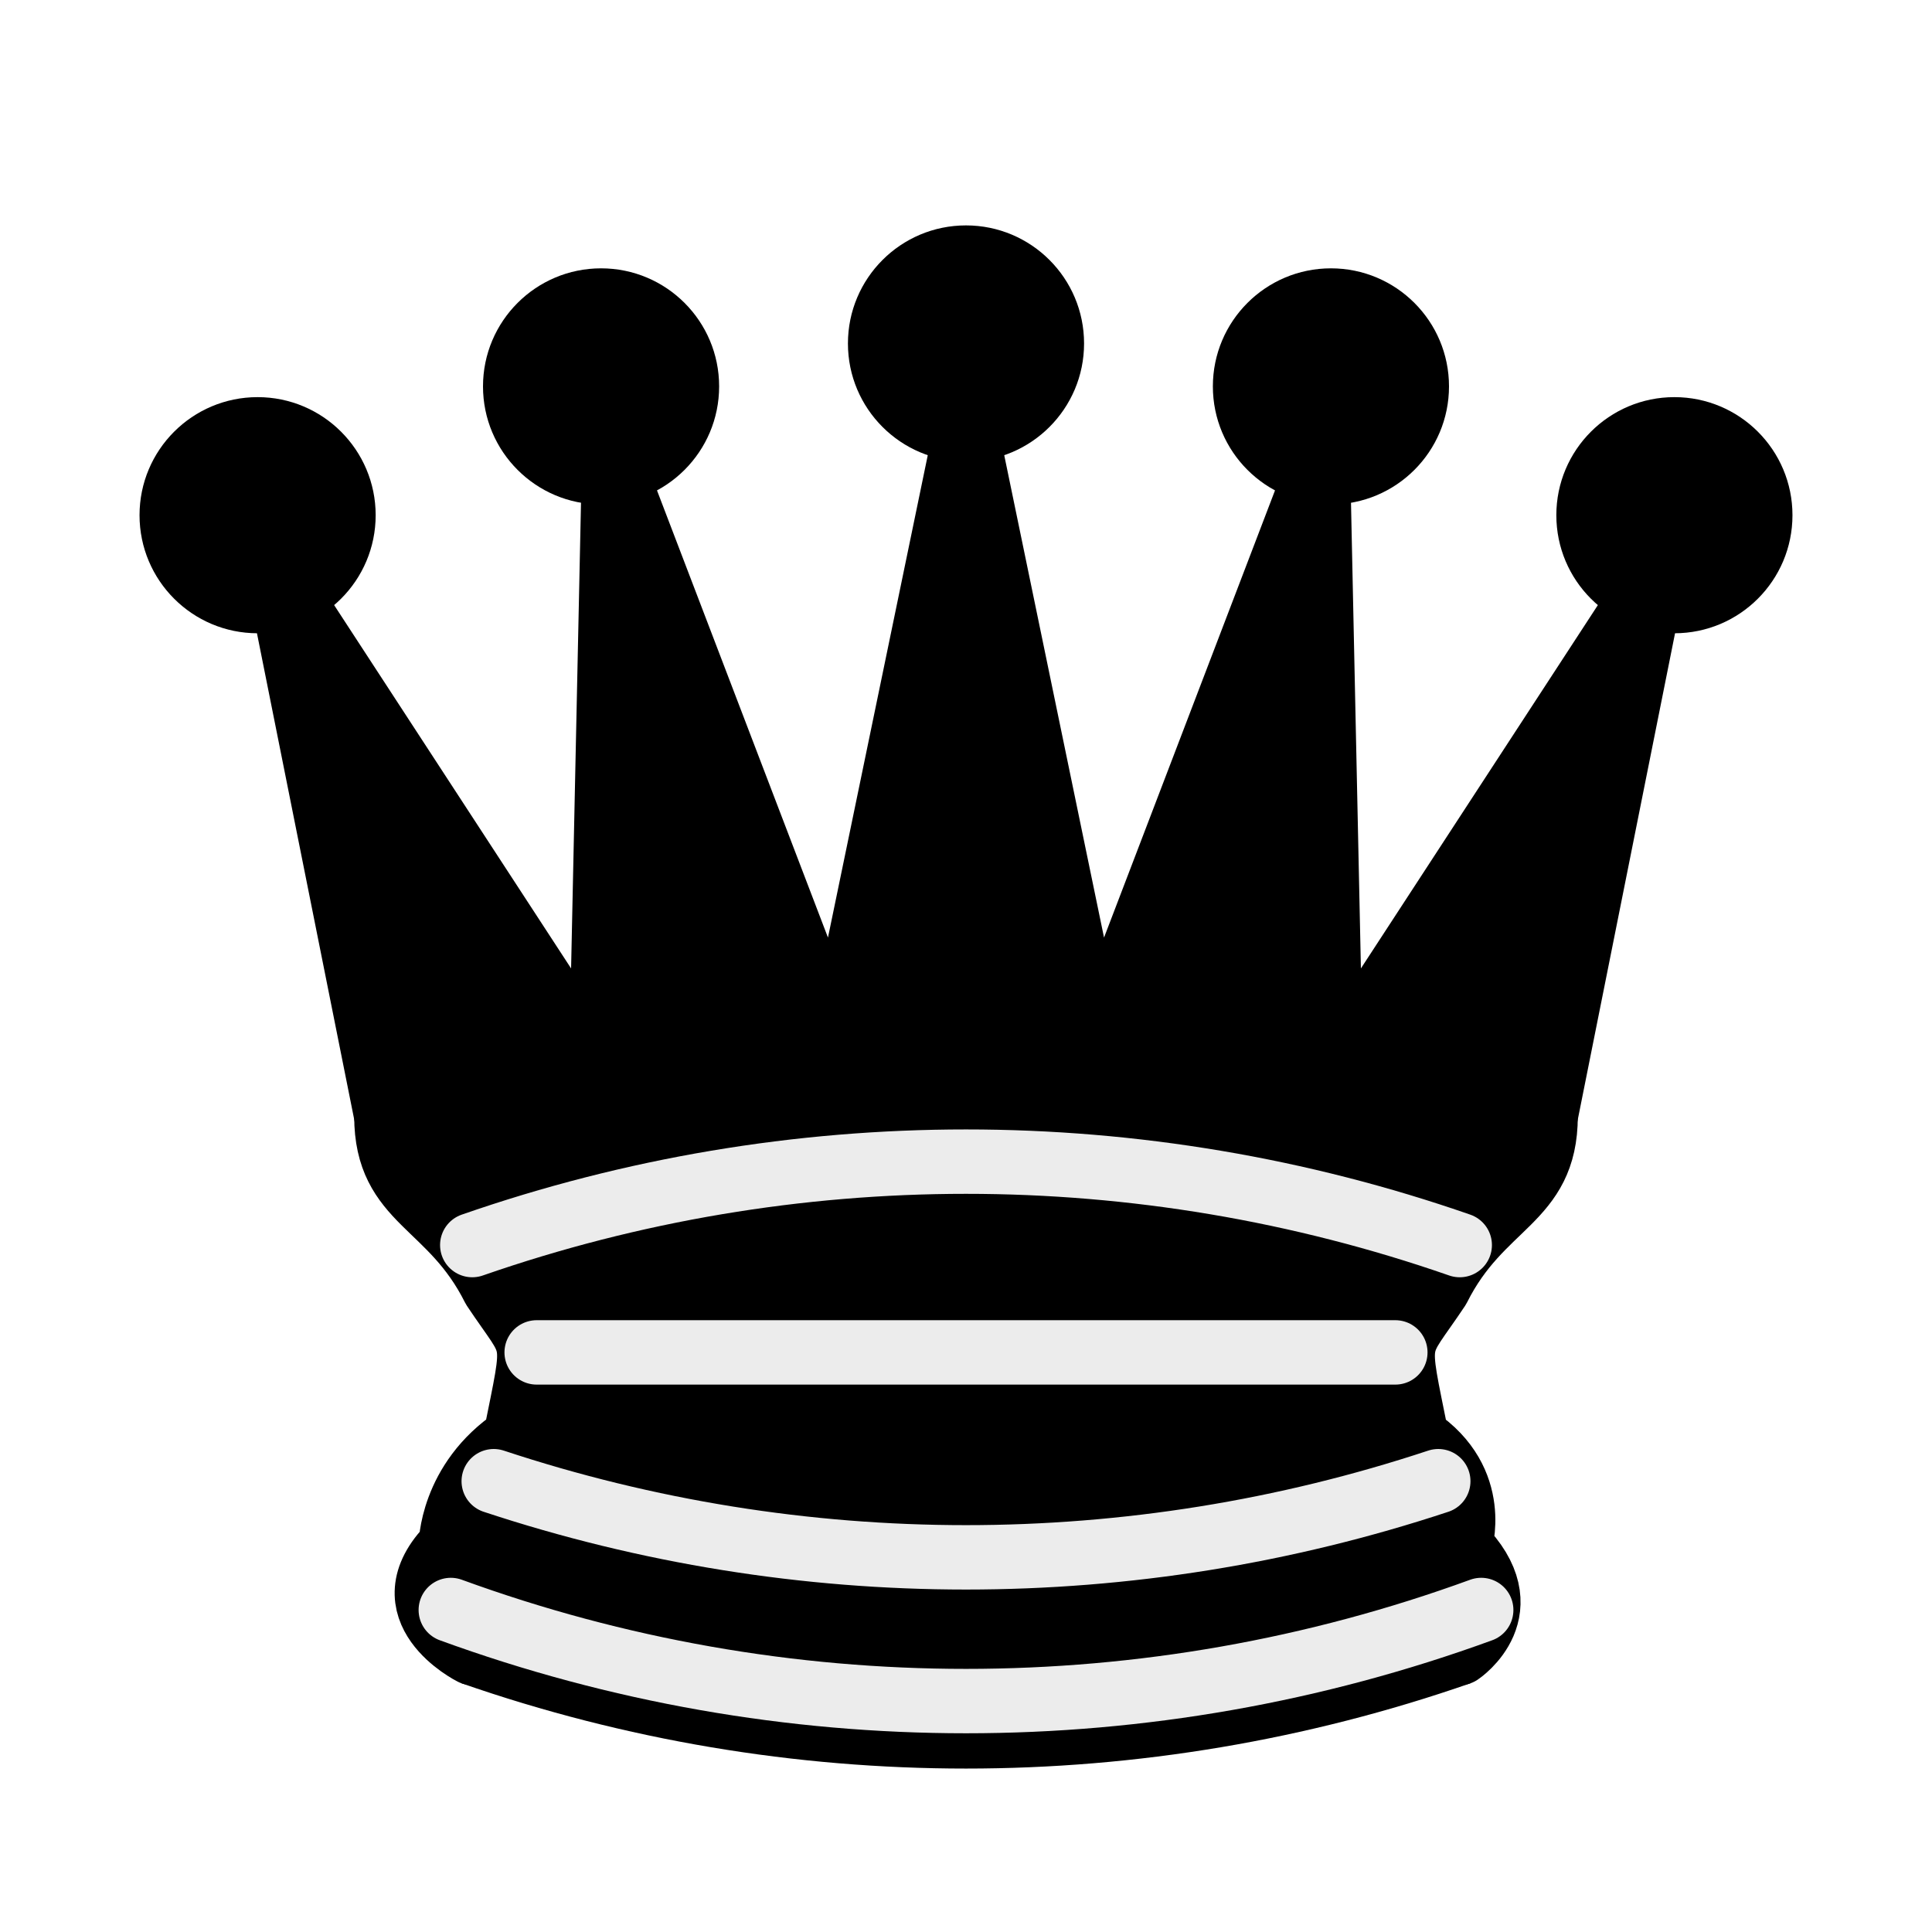
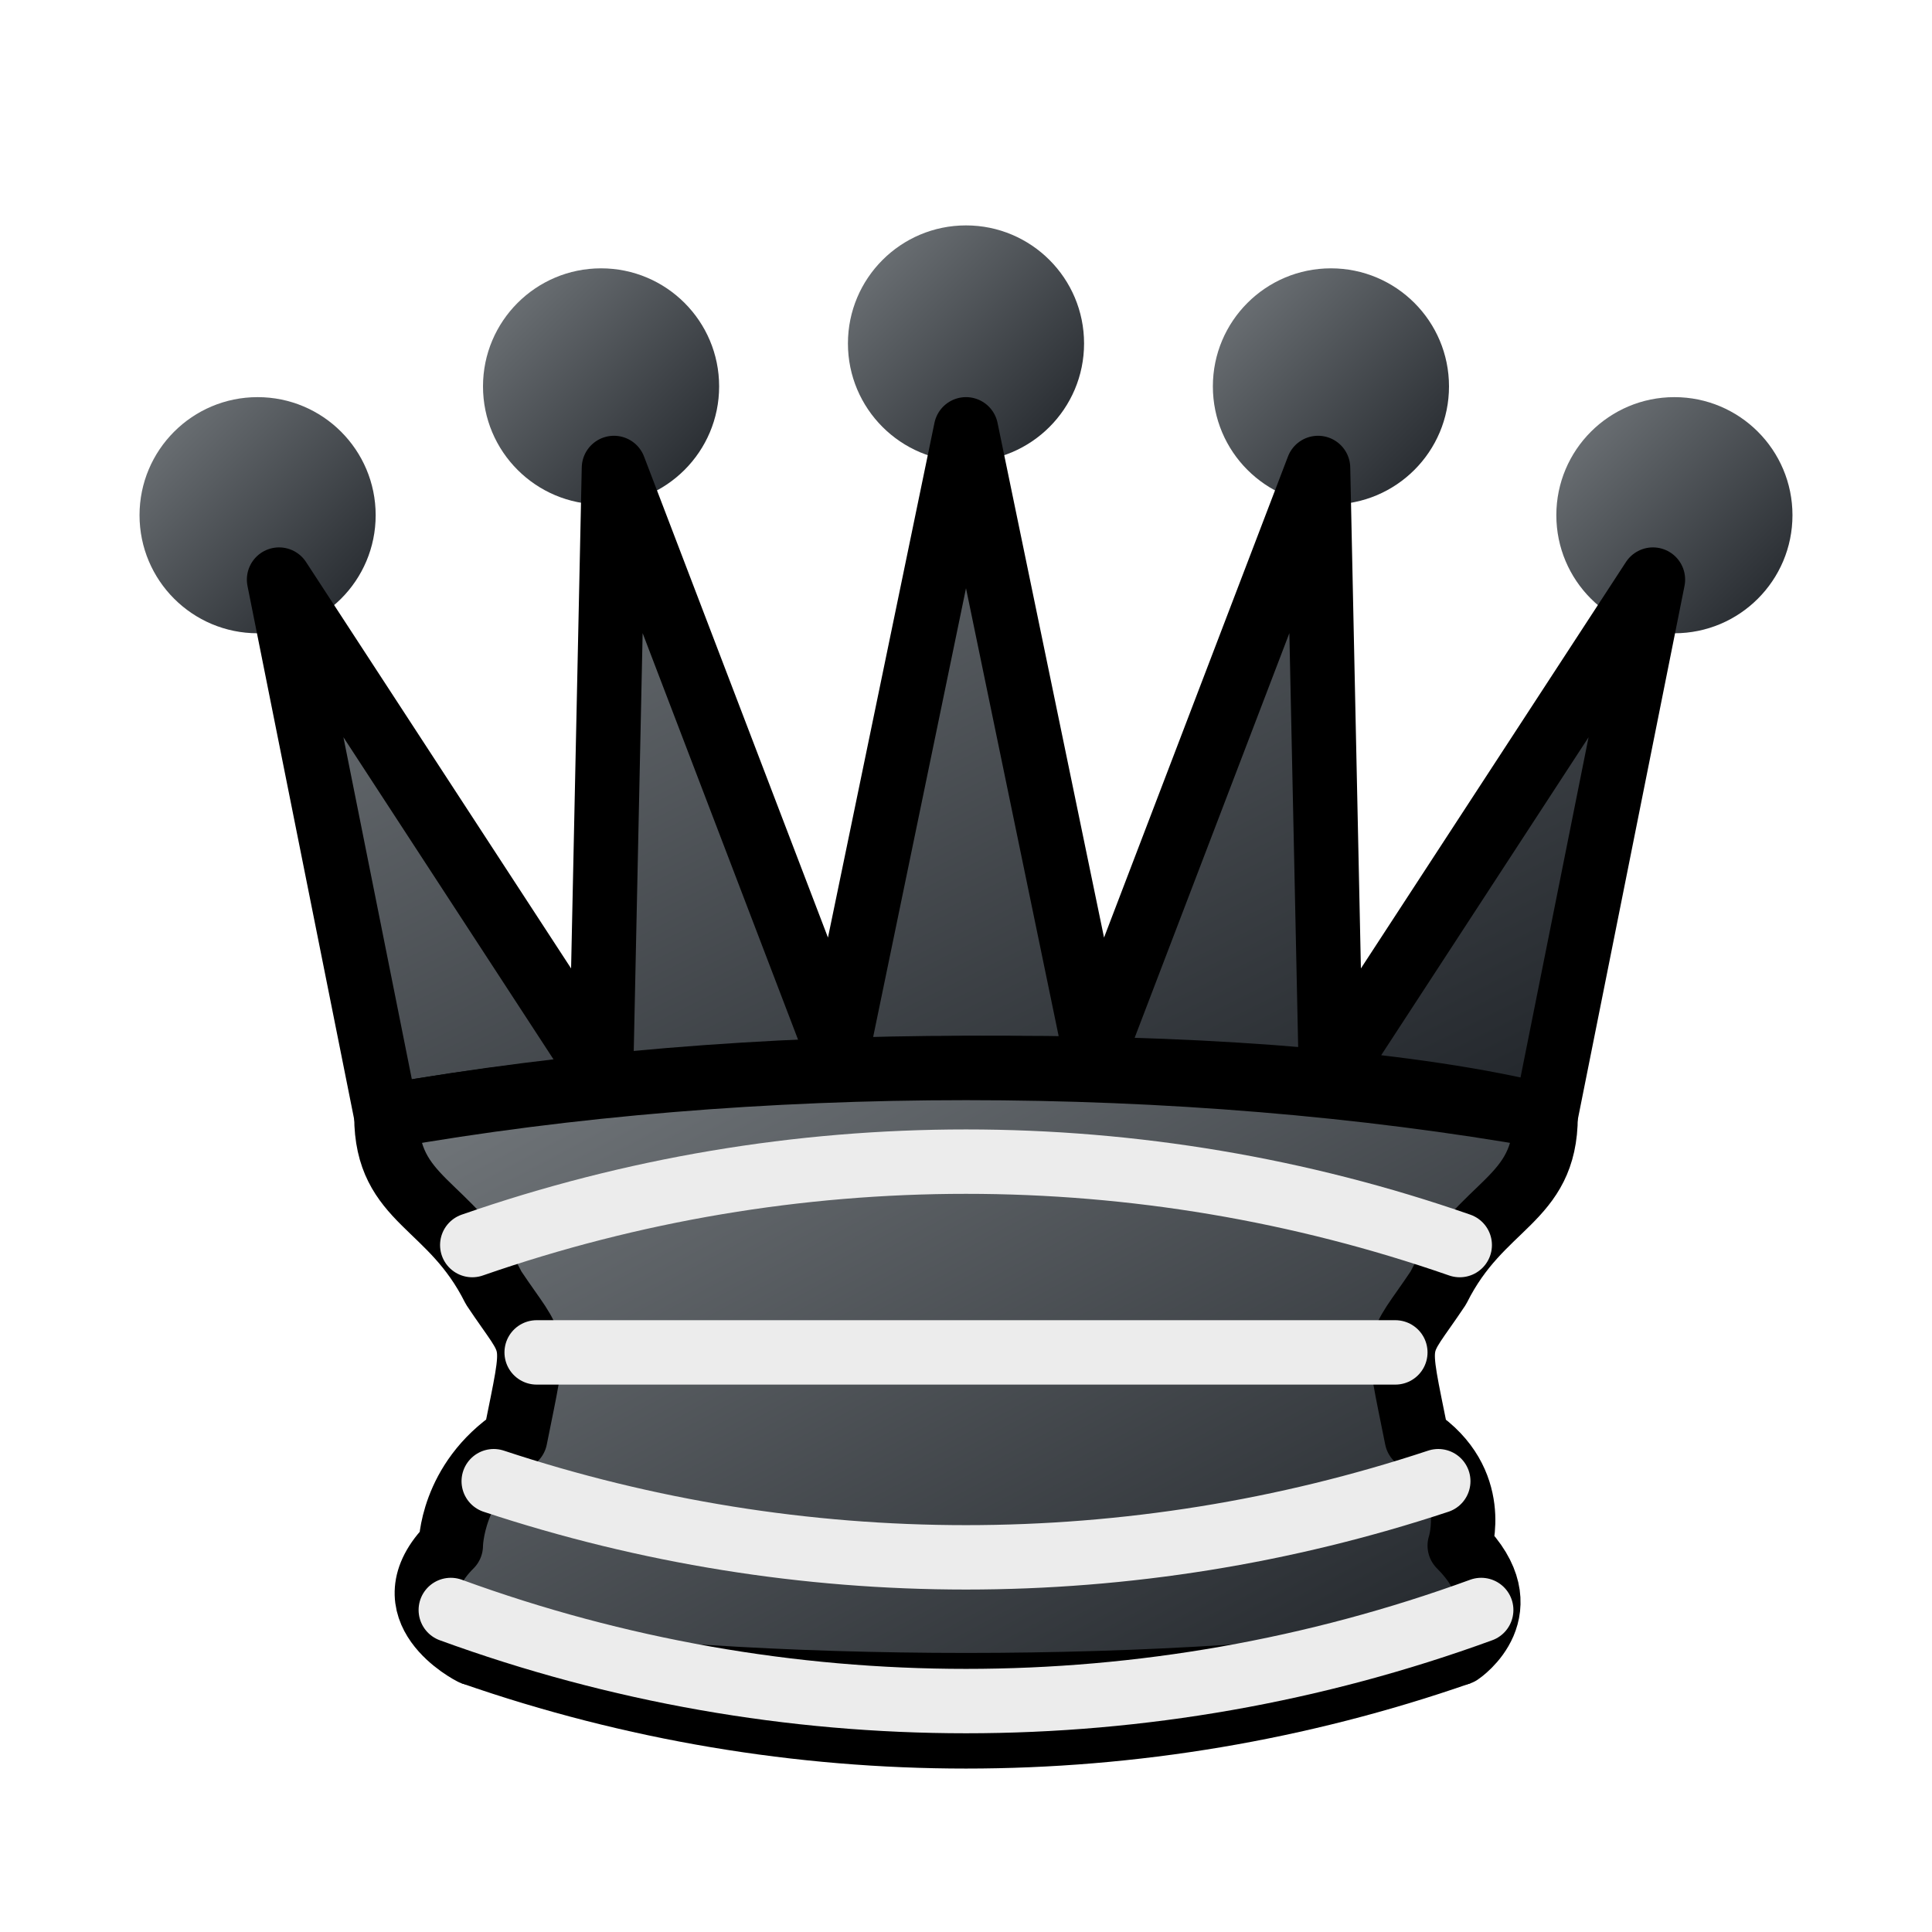
<svg xmlns="http://www.w3.org/2000/svg" style="color-scheme:light only" width="45" height="45" viewBox="0 0 45 45">
  <defs>
    <linearGradient id="piecefill" x1="0" y1="0" x2="1" y2="1">
      <stop stop-color="#757a7e" />
      <stop offset="1" stop-color="#1e2227" />
    </linearGradient>
  </defs>
-   <g fill-rule="evenodd" stroke="#000" stroke-linecap="round" stroke-linejoin="round" stroke-width="1.5">
+   <g fill="url(#piecefill)" fill-rule="evenodd" stroke="#000" stroke-linecap="round" stroke-linejoin="round" stroke-width="1.5">
    <g stroke="none">
      <circle cx="6" cy="12" r="2.75" />
      <circle cx="14" cy="9" r="2.75" />
      <circle cx="22.5" cy="8" r="2.75" />
      <circle cx="31" cy="9" r="2.75" />
      <circle cx="39" cy="12" r="2.75" />
    </g>
    <path stroke-linecap="butt" d="M9 26c8.5-1.5 21-1.5 27 0l2.5-12.5L31 25l-.3-14.1-5.2 13.6-3-14.5-3 14.5-5.2-13.6L14 25 6.5 13.5z" />
    <path stroke-linecap="butt" d="M9 26c0 2 1.5 2 2.5 4 1 1.5 1 1 .5 3.5-1.5 1-1.5 2.5-1.5 2.5-1.5 1.5.5 2.5.5 2.5 6.5 1 16.5 1 23 0 0 0 1.5-1 0-2.5 0 0 .5-1.5-1-2.5-.5-2.5-.5-2 .5-3.5 1-2 2.5-2 2.5-4-8.5-1.5-18.5-1.5-27 0z" />
    <path fill="none" stroke-linecap="butt" d="M11 38.5a35 35 1 0 0 23 0" />
    <path fill="none" stroke="#ececec" d="M11 29a35 35 1 0 1 23 0m-21.5 2.5h20m-21 3a35 35 1 0 0 22 0m-23 3a35 35 1 0 0 24 0" />
  </g>
</svg>
